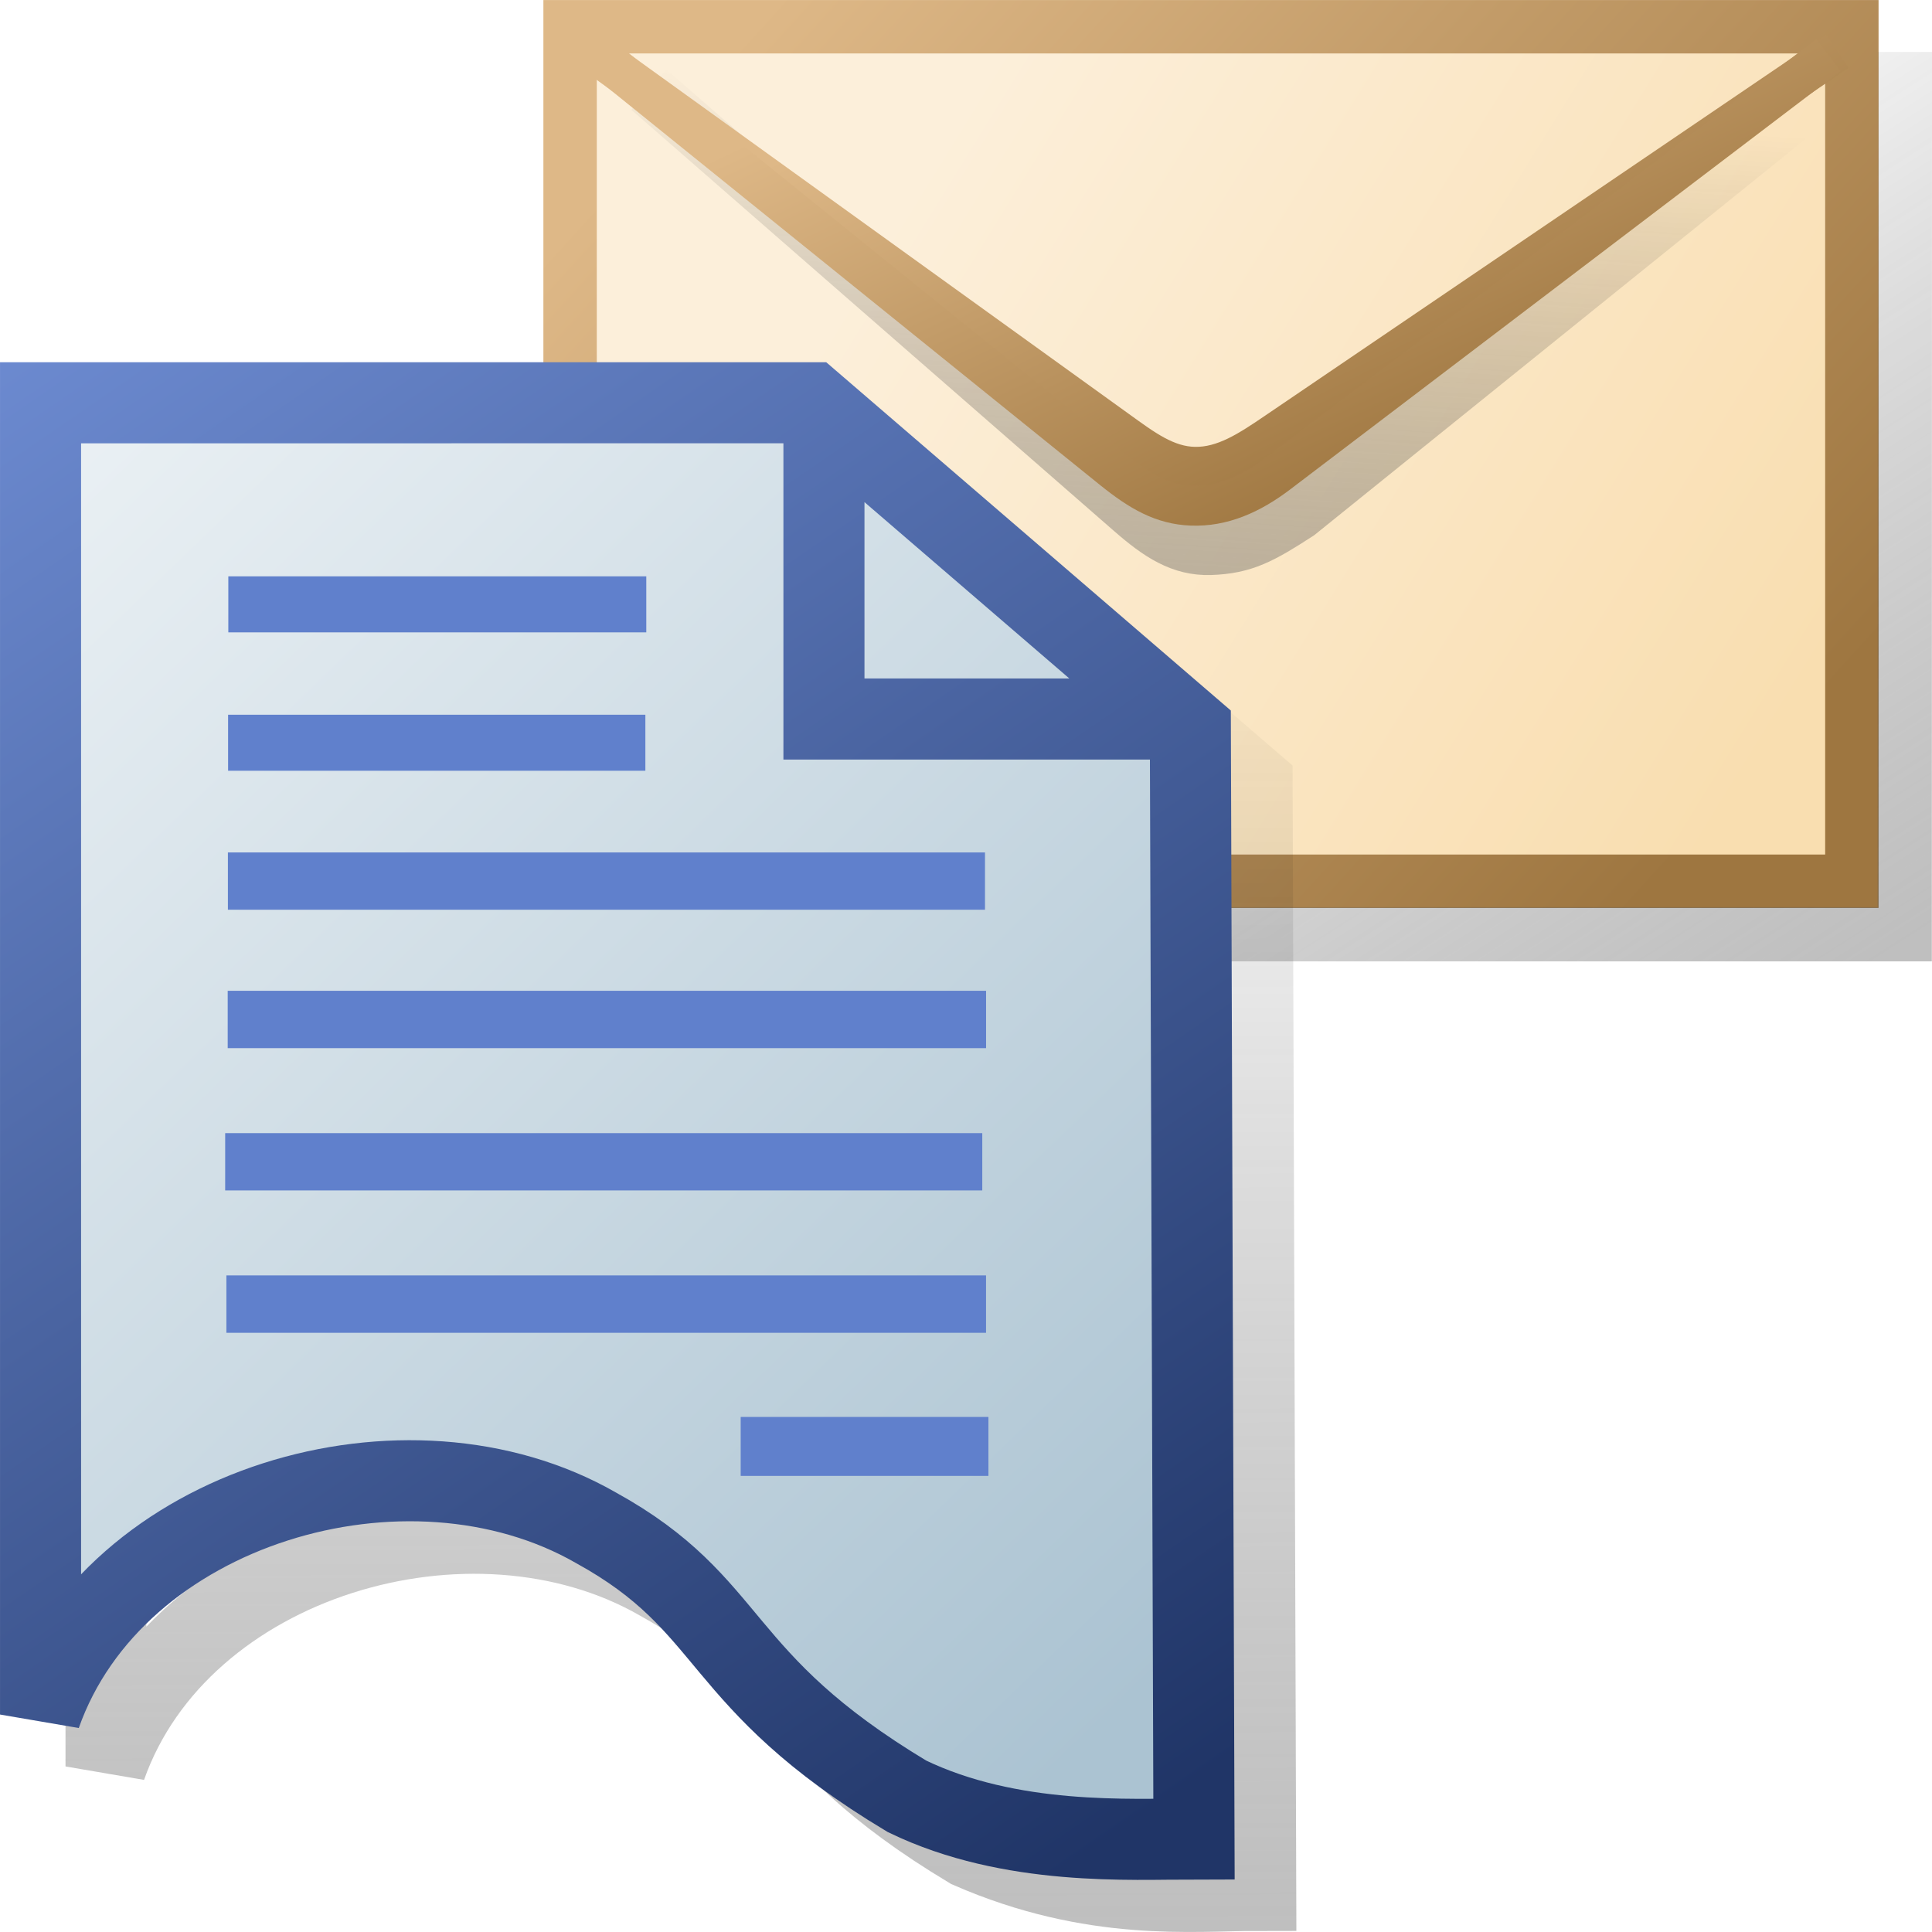
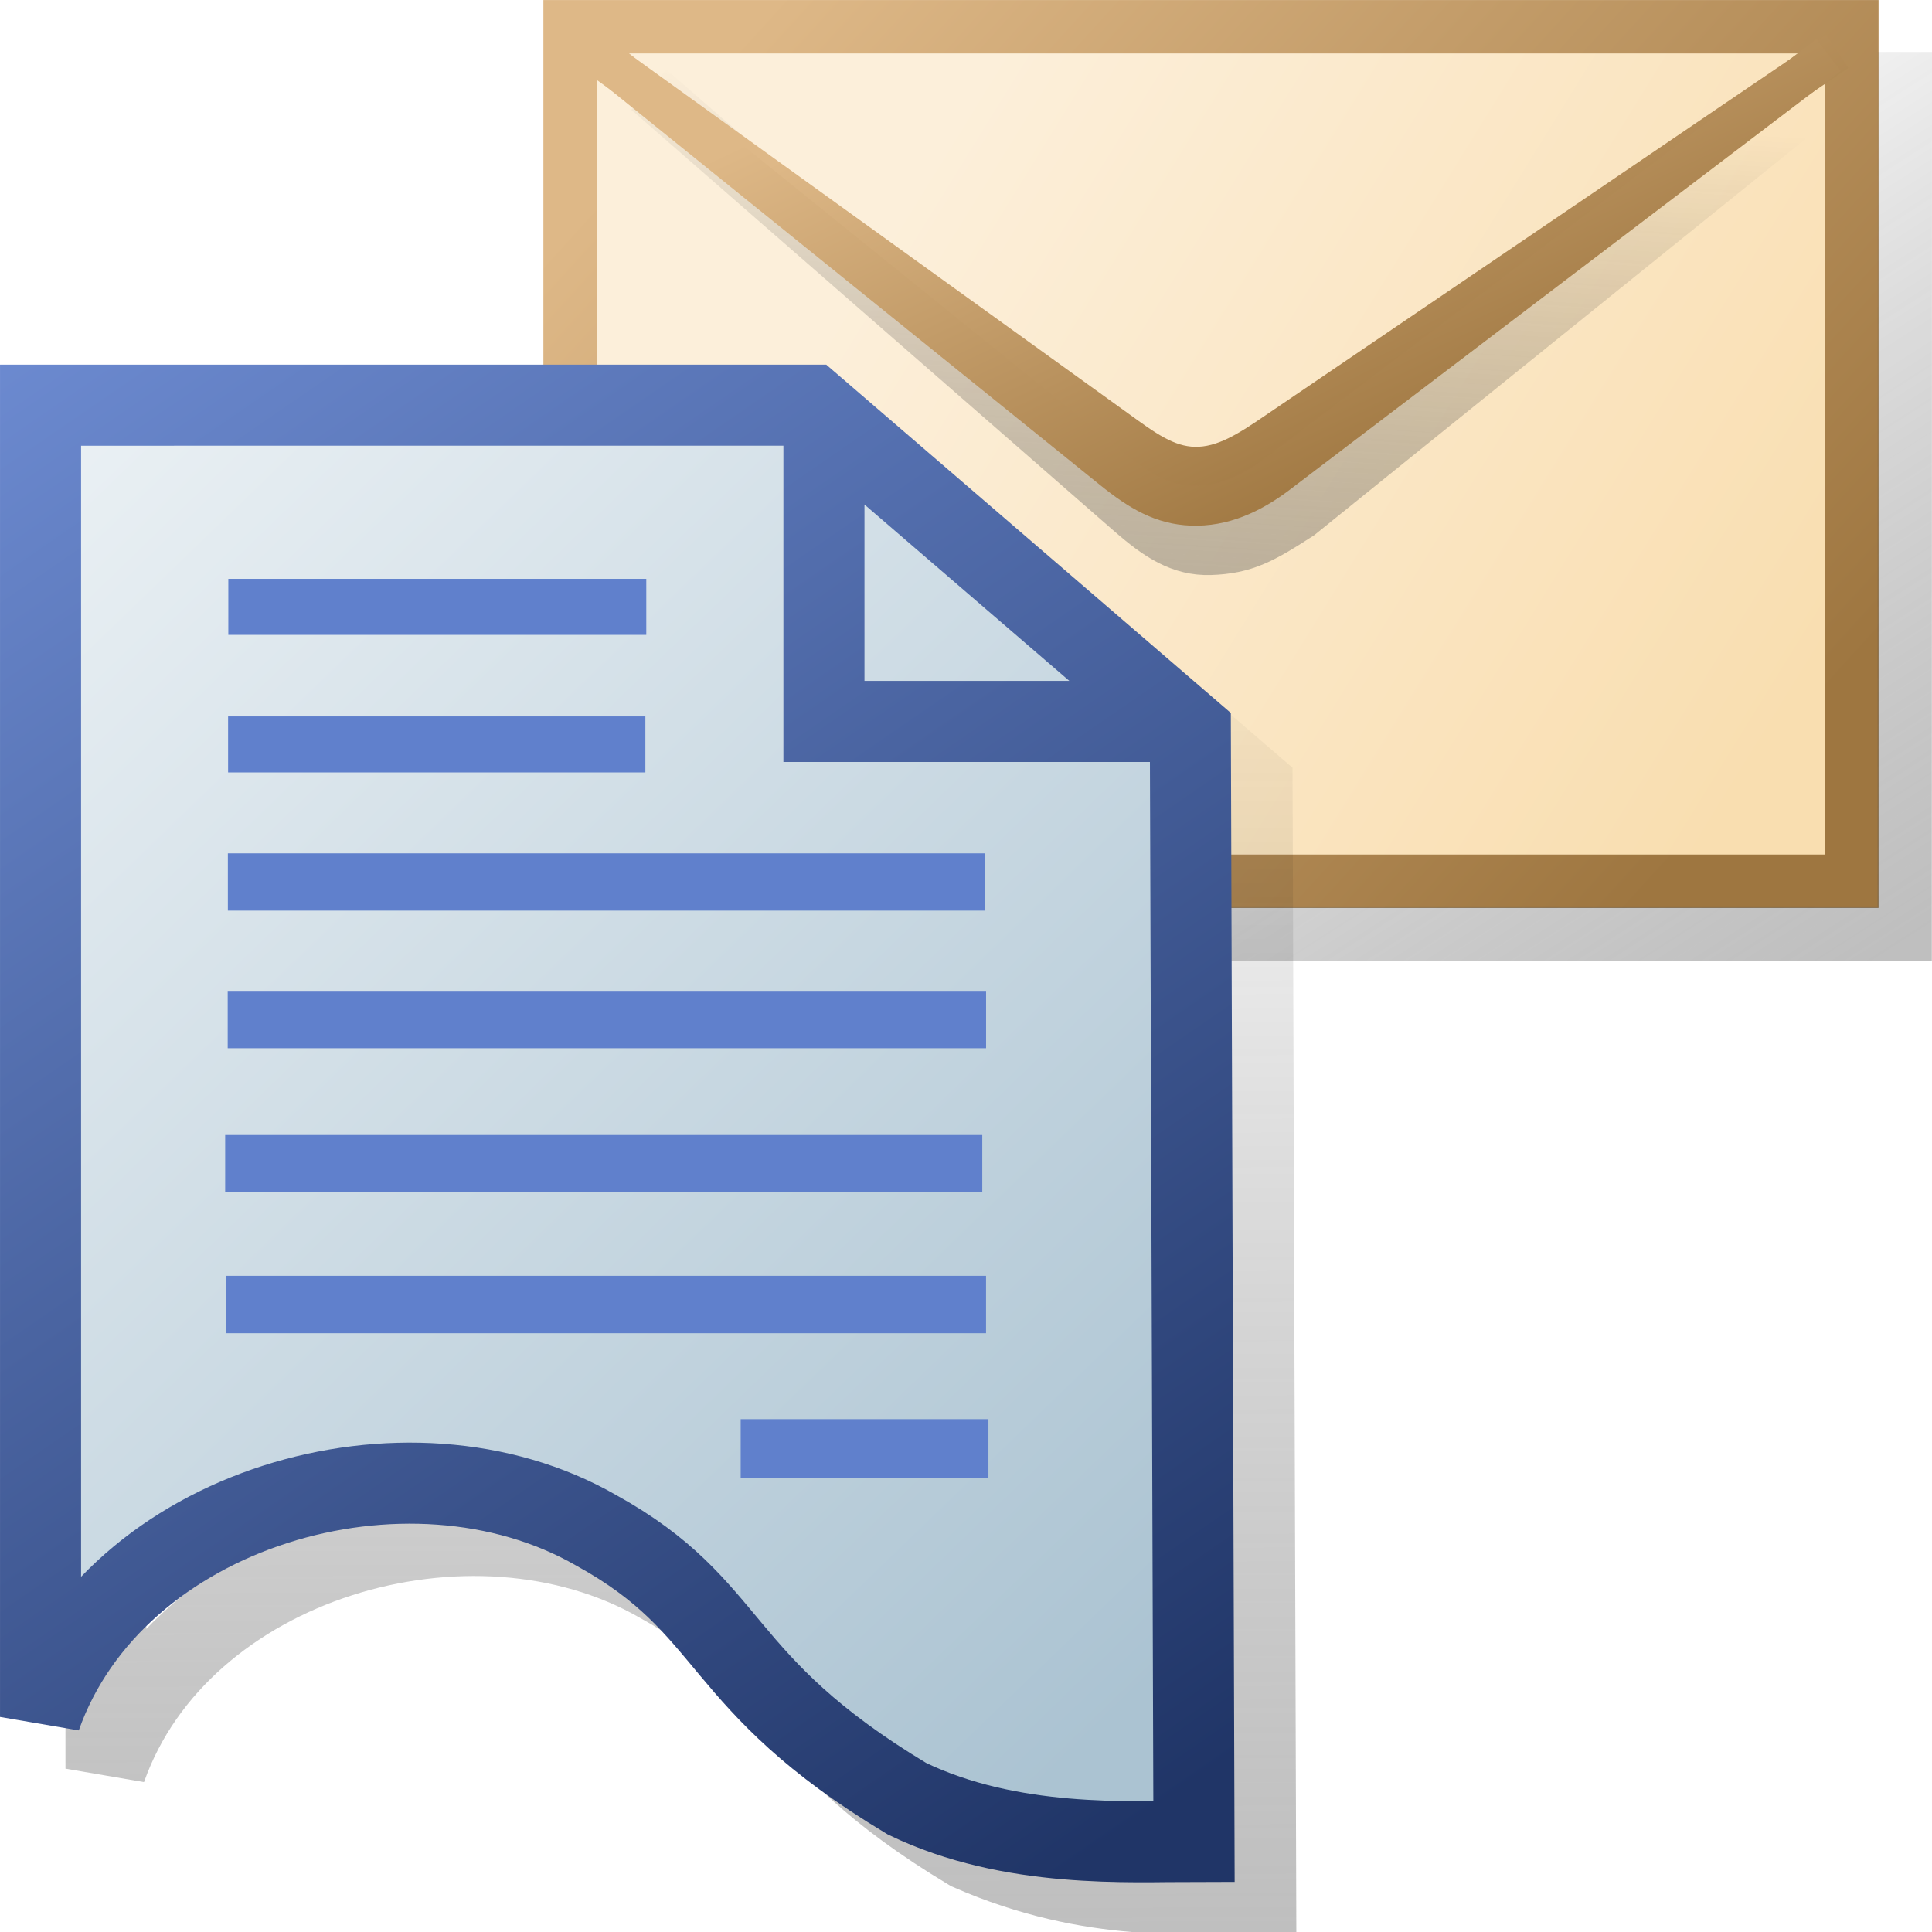
- <svg xmlns="http://www.w3.org/2000/svg" xmlns:ns2="http://www.openswatchbook.org/uri/2009/osb" xmlns:xlink="http://www.w3.org/1999/xlink" width="64px" height="64px" id="svg2985" version="1.1">
-   <defs id="defs2987">
+ <svg xmlns="http://www.w3.org/2000/svg" xmlns:xlink="http://www.w3.org/1999/xlink" width="64px" height="64px" version="1.1">
+   <defs>
    <linearGradient id="linearGradient2141">
-       <stop style="stop-color:#9e7640;stop-opacity:1" offset="0" id="stop2137" />
-       <stop style="stop-color:#deb887;stop-opacity:1" offset="1" id="stop2139" />
+       <stop stop-color="#9e7640" offset="0" />
+       <stop stop-color="#deb887" offset="1" />
    </linearGradient>
-     <linearGradient id="linearGradient4654">
-       <stop style="stop-color:#545454;stop-opacity:0.376;" offset="0" id="stop4656" />
-       <stop style="stop-color:#000000;stop-opacity:0;" offset="1" id="stop4658" />
+     <linearGradient id="linearGradient3770" x1="59.011" x2="26.491" y1="59.334" y2="39.322" gradientTransform="matrix(.88794 0 0 .88455 5.4848 -26.615)" gradientUnits="userSpaceOnUse">
+       <stop stop-color="#f9deb0" offset="0" />
+       <stop stop-color="#fcefda" offset="1" />
    </linearGradient>
-     <linearGradient id="linearGradient3764">
-       <stop style="stop-color:#f9deb0;stop-opacity:1" offset="0" id="stop3766" />
-       <stop style="stop-color:#fcefda;stop-opacity:1" offset="1" id="stop3768" />
+     <linearGradient id="linearGradient3778" x1="55.545" x2="21" y1="63.273" y2="32" gradientTransform="matrix(.88794 0 0 .88455 5.4848 -26.615)" gradientUnits="userSpaceOnUse" xlink:href="#linearGradient2141" />
+     <linearGradient id="linearGradient4660" x1="63.815" x2="45.454" y1="63.398" y2="34.539" gradientTransform="matrix(.88062 0 0 .88867 7.0964 -25.312)" gradientUnits="userSpaceOnUse">
+       <stop stop-color="#545454" stop-opacity=".376" offset="0" />
+       <stop stop-opacity="0" offset="1" />
    </linearGradient>
-     <linearGradient xlink:href="#linearGradient3764" id="linearGradient3770" x1="59.011" y1="59.334" x2="26.491" y2="39.322" gradientUnits="userSpaceOnUse" gradientTransform="matrix(0.8879385,0,0,0.8845473,5.484832,-26.61525)" />
-     <linearGradient xlink:href="#linearGradient2141" id="linearGradient3778" x1="55.545" y1="63.273" x2="21" y2="32" gradientUnits="userSpaceOnUse" gradientTransform="matrix(0.8879385,0,0,0.8845473,5.484832,-26.61525)" />
-     <linearGradient xlink:href="#linearGradient4654" id="linearGradient4660" x1="63.815" y1="63.398" x2="45.454" y2="34.539" gradientUnits="userSpaceOnUse" gradientTransform="matrix(0.8806209,0,0,0.8886674,7.096412,-25.31211)" />
    <linearGradient id="linearGradient3784-3">
-       <stop style="stop-color:#000000;stop-opacity:0;" offset="0" id="stop3786" />
-       <stop style="stop-color:#545454;stop-opacity:0.376;" offset="1" id="stop3788" />
+       <stop stop-opacity="0" offset="0" />
+       <stop stop-color="#545454" stop-opacity=".376" offset="1" />
    </linearGradient>
-     <linearGradient id="linearGradient3772-9">
-       <stop id="stop3774-6" offset="0" style="stop-color:#6c8ad0;stop-opacity:1;" />
-       <stop id="stop3776-9" offset="1" style="stop-color:#203567;stop-opacity:1;" />
+     <linearGradient id="linearGradient3228" x1="43.246" x2="43.41" y1="1010.7" y2="1052" gradientTransform="matrix(.98728 0 0 .98066 1.3049 20.852)" gradientUnits="userSpaceOnUse" xlink:href="#linearGradient3784-3" />
+     <linearGradient id="linearGradient3230" x1="4.25" x2="42.709" y1="1003.5" y2="1043.1" gradientTransform="matrix(.97696 0 0 .97042 .064406 30.014)" gradientUnits="userSpaceOnUse">
+       <stop stop-color="#eef3f6" offset="0" />
+       <stop stop-color="#abc3d2" offset="1" />
    </linearGradient>
-     <linearGradient id="linearGradient5375">
-       <stop style="stop-color:#eef3f6;stop-opacity:1;" offset="0" id="stop5377" />
-       <stop style="stop-color:#abc3d2;stop-opacity:1;" offset="1" id="stop5379" />
+     <linearGradient id="linearGradient3232" x1="4.25" x2="37.46" y1="1003.5" y2="1051.5" gradientTransform="matrix(.97696 0 0 .97042 .064406 30.014)" gradientUnits="userSpaceOnUse">
+       <stop stop-color="#6c8ad0" offset="0" />
+       <stop stop-color="#203567" offset="1" />
    </linearGradient>
-     <linearGradient id="linearGradient5347" ns2:paint="gradient">
-       <stop style="stop-color:#000000;stop-opacity:1;" offset="0" id="stop5349" />
-       <stop style="stop-color:#000000;stop-opacity:0;" offset="1" id="stop5351" />
-     </linearGradient>
-     <linearGradient xlink:href="#linearGradient3784-3" id="linearGradient3228" gradientUnits="userSpaceOnUse" gradientTransform="matrix(0.9872763,0,0,0.9806623,1.304937,20.85202)" x1="43.246" y1="1010.727" x2="43.41" y2="1051.991" />
-     <linearGradient xlink:href="#linearGradient5375" id="linearGradient3230" gradientUnits="userSpaceOnUse" gradientTransform="matrix(0.9769604,0,0,0.9704157,0.06440567,30.01398)" spreadMethod="pad" x1="4.25" y1="1003.462" x2="42.709" y2="1043.084" />
-     <linearGradient xlink:href="#linearGradient3772-9" id="linearGradient3232" gradientUnits="userSpaceOnUse" gradientTransform="matrix(0.9769604,0,0,0.9704157,0.06440567,30.01398)" x1="4.25" y1="1003.462" x2="37.46" y2="1051.481" />
-     <linearGradient xlink:href="#linearGradient2141" id="linearGradient1493" x1="39.846" y1="19.744" x2="30.753" y2="1.119" gradientUnits="userSpaceOnUse" gradientTransform="matrix(0.8846305,0,0,0.8846305,7.382824,1.7367439e-4)" />
-     <linearGradient xlink:href="#linearGradient2141" id="linearGradient1509" x1="38.514" y1="20.935" x2="29.049" y2="0.838" gradientUnits="userSpaceOnUse" gradientTransform="matrix(0.8846305,0,0,0.8846305,7.382824,1.7367439e-4)" />
-     <linearGradient xlink:href="#linearGradient3784-3" id="linearGradient1519" x1="39.002" y1="3.851" x2="37.879" y2="22.103" gradientUnits="userSpaceOnUse" gradientTransform="matrix(0.8846305,0,0,0.8846305,7.382824,1.7367439e-4)" />
+     <linearGradient id="linearGradient1493" x1="39.846" x2="30.753" y1="19.744" y2="1.119" gradientTransform="matrix(.88463 0 0 .88463 7.3828 .00017367)" gradientUnits="userSpaceOnUse" xlink:href="#linearGradient2141" />
+     <linearGradient id="linearGradient1509" x1="38.514" x2="29.049" y1="20.935" y2=".838" gradientTransform="matrix(.88463 0 0 .88463 7.3828 .00017367)" gradientUnits="userSpaceOnUse" xlink:href="#linearGradient2141" />
+     <linearGradient id="linearGradient1519" x1="39.002" x2="37.879" y1="3.851" y2="22.103" gradientTransform="matrix(.88463 0 0 .88463 7.3828 .00017367)" gradientUnits="userSpaceOnUse" xlink:href="#linearGradient3784-3" />
  </defs>
-   <g id="layer1">
-     <rect style="fill:url(#linearGradient3770);fill-opacity:1;fill-rule:nonzero;stroke:url(#linearGradient3778);stroke-width:1.769;stroke-linecap:butt;stroke-linejoin:miter;stroke-miterlimit:4;stroke-dasharray:none;stroke-dashoffset:8.55;stroke-opacity:1" id="rect3833" width="42.46" height="28.306" x="18.885" y="0.886" />
-     <path style="fill:none;stroke:url(#linearGradient4660);stroke-width:1.796;stroke-linecap:square;stroke-linejoin:miter;stroke-miterlimit:4;stroke-dasharray:none;stroke-opacity:1" d="m 20.666,30.949 h 42.43 l 0.006,-28.331" id="path3789" />
-     <path style="fill:none;stroke:url(#linearGradient1519);stroke-width:1.769;stroke-linecap:butt;stroke-linejoin:miter;stroke-miterlimit:4;stroke-dasharray:none;stroke-opacity:1" d="M 21.496,2.971 37.491,16.929 c 0.911,0.795 1.641,1.265 2.599,1.235 1.127,-0.035 1.712,-0.368 2.922,-1.149 L 61.686,1.955" id="path1511" />
-     <path style="fill:none;stroke:url(#linearGradient1493);stroke-width:1.327;stroke-linecap:butt;stroke-linejoin:miter;stroke-miterlimit:4;stroke-dasharray:none;stroke-opacity:1" d="M 19.357,1.533 37,14.245 c 0.871,0.628 1.622,1.201 2.57,1.221 0.989,0.02 1.835,-0.553 2.73,-1.161 L 60.864,1.699" id="path1485" />
-     <path style="fill:none;stroke:url(#linearGradient1509);stroke-width:1.327;stroke-linecap:butt;stroke-linejoin:miter;stroke-miterlimit:4;stroke-dasharray:none;stroke-opacity:1" d="M 19.712,1.714 36.849,15.544 c 0.917,0.74 1.659,1.167 2.619,1.204 1.019,0.039 1.957,-0.37 2.869,-1.063 L 60.571,1.825" id="path1495" />
-     <g id="layer1-0" transform="matrix(1.085,0,0,1.085,-4.339997,-1077.732)" style="display:inline">
-       <path d="m 31.079,1007.463 v 9.469 H 42.232 M 7.234,1007.306 v 39.927 c 2.251,-6.38 11.164,-8.982 16.91,-5.681 4.278,2.357 3.54,4.616 9.462,8.171 3.783,1.652 6.821,1.298 8.736,1.298 l -0.11,-33.779 -11.542,-9.935 z" style="fill:none;stroke:url(#linearGradient3228);stroke-width:2.468;stroke-linecap:butt;stroke-linejoin:miter;stroke-miterlimit:4;stroke-dasharray:none;stroke-opacity:1" id="path3792" />
-       <path id="path3849" style="fill:url(#linearGradient3230);fill-opacity:1;stroke:url(#linearGradient3232);stroke-width:2.475;stroke-linecap:butt;stroke-linejoin:miter;stroke-miterlimit:4;stroke-dasharray:none;stroke-opacity:1" d="m 29.156,1005.756 v 9.498 h 11.188 m -35.106,-9.655 v 40.049 c 2.258,-6.4 11.198,-9.01 16.962,-5.699 4.291,2.365 3.551,4.63 9.491,8.196 3.17,1.533 6.842,1.302 8.763,1.302 l -0.111,-33.883 -11.577,-9.966 z" />
-       <path style="fill:none;stroke:#6080cc;stroke-width:1.749;stroke-linecap:butt;stroke-linejoin:miter;stroke-miterlimit:4;stroke-dasharray:none;stroke-dashoffset:0;stroke-opacity:1" d="M 34.073,1020.202 H 10.958" id="path3862" />
-       <path style="fill:none;stroke:#6080cc;stroke-width:1.71;stroke-linecap:butt;stroke-linejoin:miter;stroke-miterlimit:4;stroke-dasharray:none;stroke-dashoffset:0;stroke-opacity:1" d="M 23.704,1015.978 H 10.964" id="path3864" />
-       <path style="fill:none;stroke:#6080cc;stroke-width:1.751;stroke-linecap:butt;stroke-linejoin:miter;stroke-miterlimit:4;stroke-dasharray:none;stroke-dashoffset:0;stroke-opacity:1" d="M 10.952,1024.427 H 34.106" id="path3866" />
-       <path style="fill:none;stroke:#6080cc;stroke-width:1.749;stroke-linecap:butt;stroke-linejoin:miter;stroke-miterlimit:4;stroke-dasharray:none;stroke-dashoffset:0;stroke-opacity:1" d="M 10.875,1028.772 H 33.99" id="path3868" />
-       <path style="fill:none;stroke:#6080cc;stroke-width:1.752;stroke-linecap:butt;stroke-linejoin:miter;stroke-miterlimit:4;stroke-dasharray:none;stroke-dashoffset:0;stroke-opacity:1" d="M 10.912,1033.117 H 34.105" id="path3870" />
-       <path style="fill:none;stroke:#6080cc;stroke-width:1.711;stroke-linecap:butt;stroke-linejoin:miter;stroke-miterlimit:4;stroke-dasharray:none;stroke-dashoffset:0;stroke-opacity:1" d="M 10.971,1011.753 H 23.732" id="path3916" />
-       <path style="fill:none;stroke:#6080cc;stroke-width:1.8;stroke-linecap:butt;stroke-linejoin:miter;stroke-miterlimit:4;stroke-dasharray:none;stroke-dashoffset:0;stroke-opacity:1" d="M 34.178,1037.462 H 26.614" id="path3918" />
+   <g>
+     <rect x="18.885" y=".886" width="42.46" height="28.306" fill="url(#linearGradient3770)" stroke="url(#linearGradient3778)" stroke-dashoffset="8.55" stroke-width="1.769" />
+     <g fill="none">
+       <path d="m20.666 30.949h42.43l0.006-28.331" stroke="url(#linearGradient4660)" stroke-linecap="square" stroke-width="1.796" />
+       <g>
+         <path d="m21.496 2.971 15.995 13.958c0.911 0.795 1.641 1.265 2.599 1.235 1.127-0.035 1.712-0.368 2.921-1.149l18.675-15.061" stroke="url(#linearGradient1519)" stroke-width="1.769" />
+         <path d="m19.357 1.533 17.642 12.711c0.871 0.628 1.622 1.201 2.57 1.221 0.989 0.02 1.835-0.553 2.73-1.161l18.564-12.605" stroke="url(#linearGradient1493)" stroke-width="1.327" />
+         <path d="m19.712 1.714 17.137 13.83c0.917 0.74 1.659 1.167 2.619 1.204 1.019 0.039 1.957-0.37 2.869-1.063l18.235-13.86" stroke="url(#linearGradient1509)" stroke-width="1.327" />
+       </g>
+     </g>
+     <g transform="matrix(1.085 0 0 1.085 -4.34 -1077.7)">
+       <path d="m31.079 1007.5v9.469h11.153m-34.999-9.625v39.927c2.251-6.38 11.164-8.982 16.91-5.681 4.278 2.357 3.54 4.616 9.462 8.171 3.783 1.652 6.821 1.298 8.736 1.298l-0.11-33.779-11.542-9.935z" fill="none" stroke="url(#linearGradient3228)" stroke-width="2.468" />
+       <path d="m29.156 1005.8v9.498h11.188m-35.106-9.655v40.049c2.258-6.4 11.198-9.01 16.962-5.699 4.291 2.365 3.551 4.63 9.491 8.196 3.17 1.533 6.842 1.302 8.763 1.302l-0.111-33.883-11.577-9.966z" fill="url(#linearGradient3230)" stroke="url(#linearGradient3232)" stroke-width="2.475" />
+       <g fill="none" stroke="#6080cc">
+         <path d="m34.073 1020.2h-23.116" stroke-width="1.749" />
+         <path d="m23.704 1016h-12.74" stroke-width="1.71" />
+         <path d="m10.952 1024.4h23.154" stroke-width="1.751" />
+         <path d="m10.875 1028.8h23.115" stroke-width="1.749" />
+         <path d="m10.912 1033.1h23.193" stroke-width="1.752" />
+         <path d="m10.971 1011.8h12.761" stroke-width="1.711" />
+         <path d="m34.178 1037.5h-7.564" stroke-width="1.8" />
+       </g>
    </g>
  </g>
</svg>
